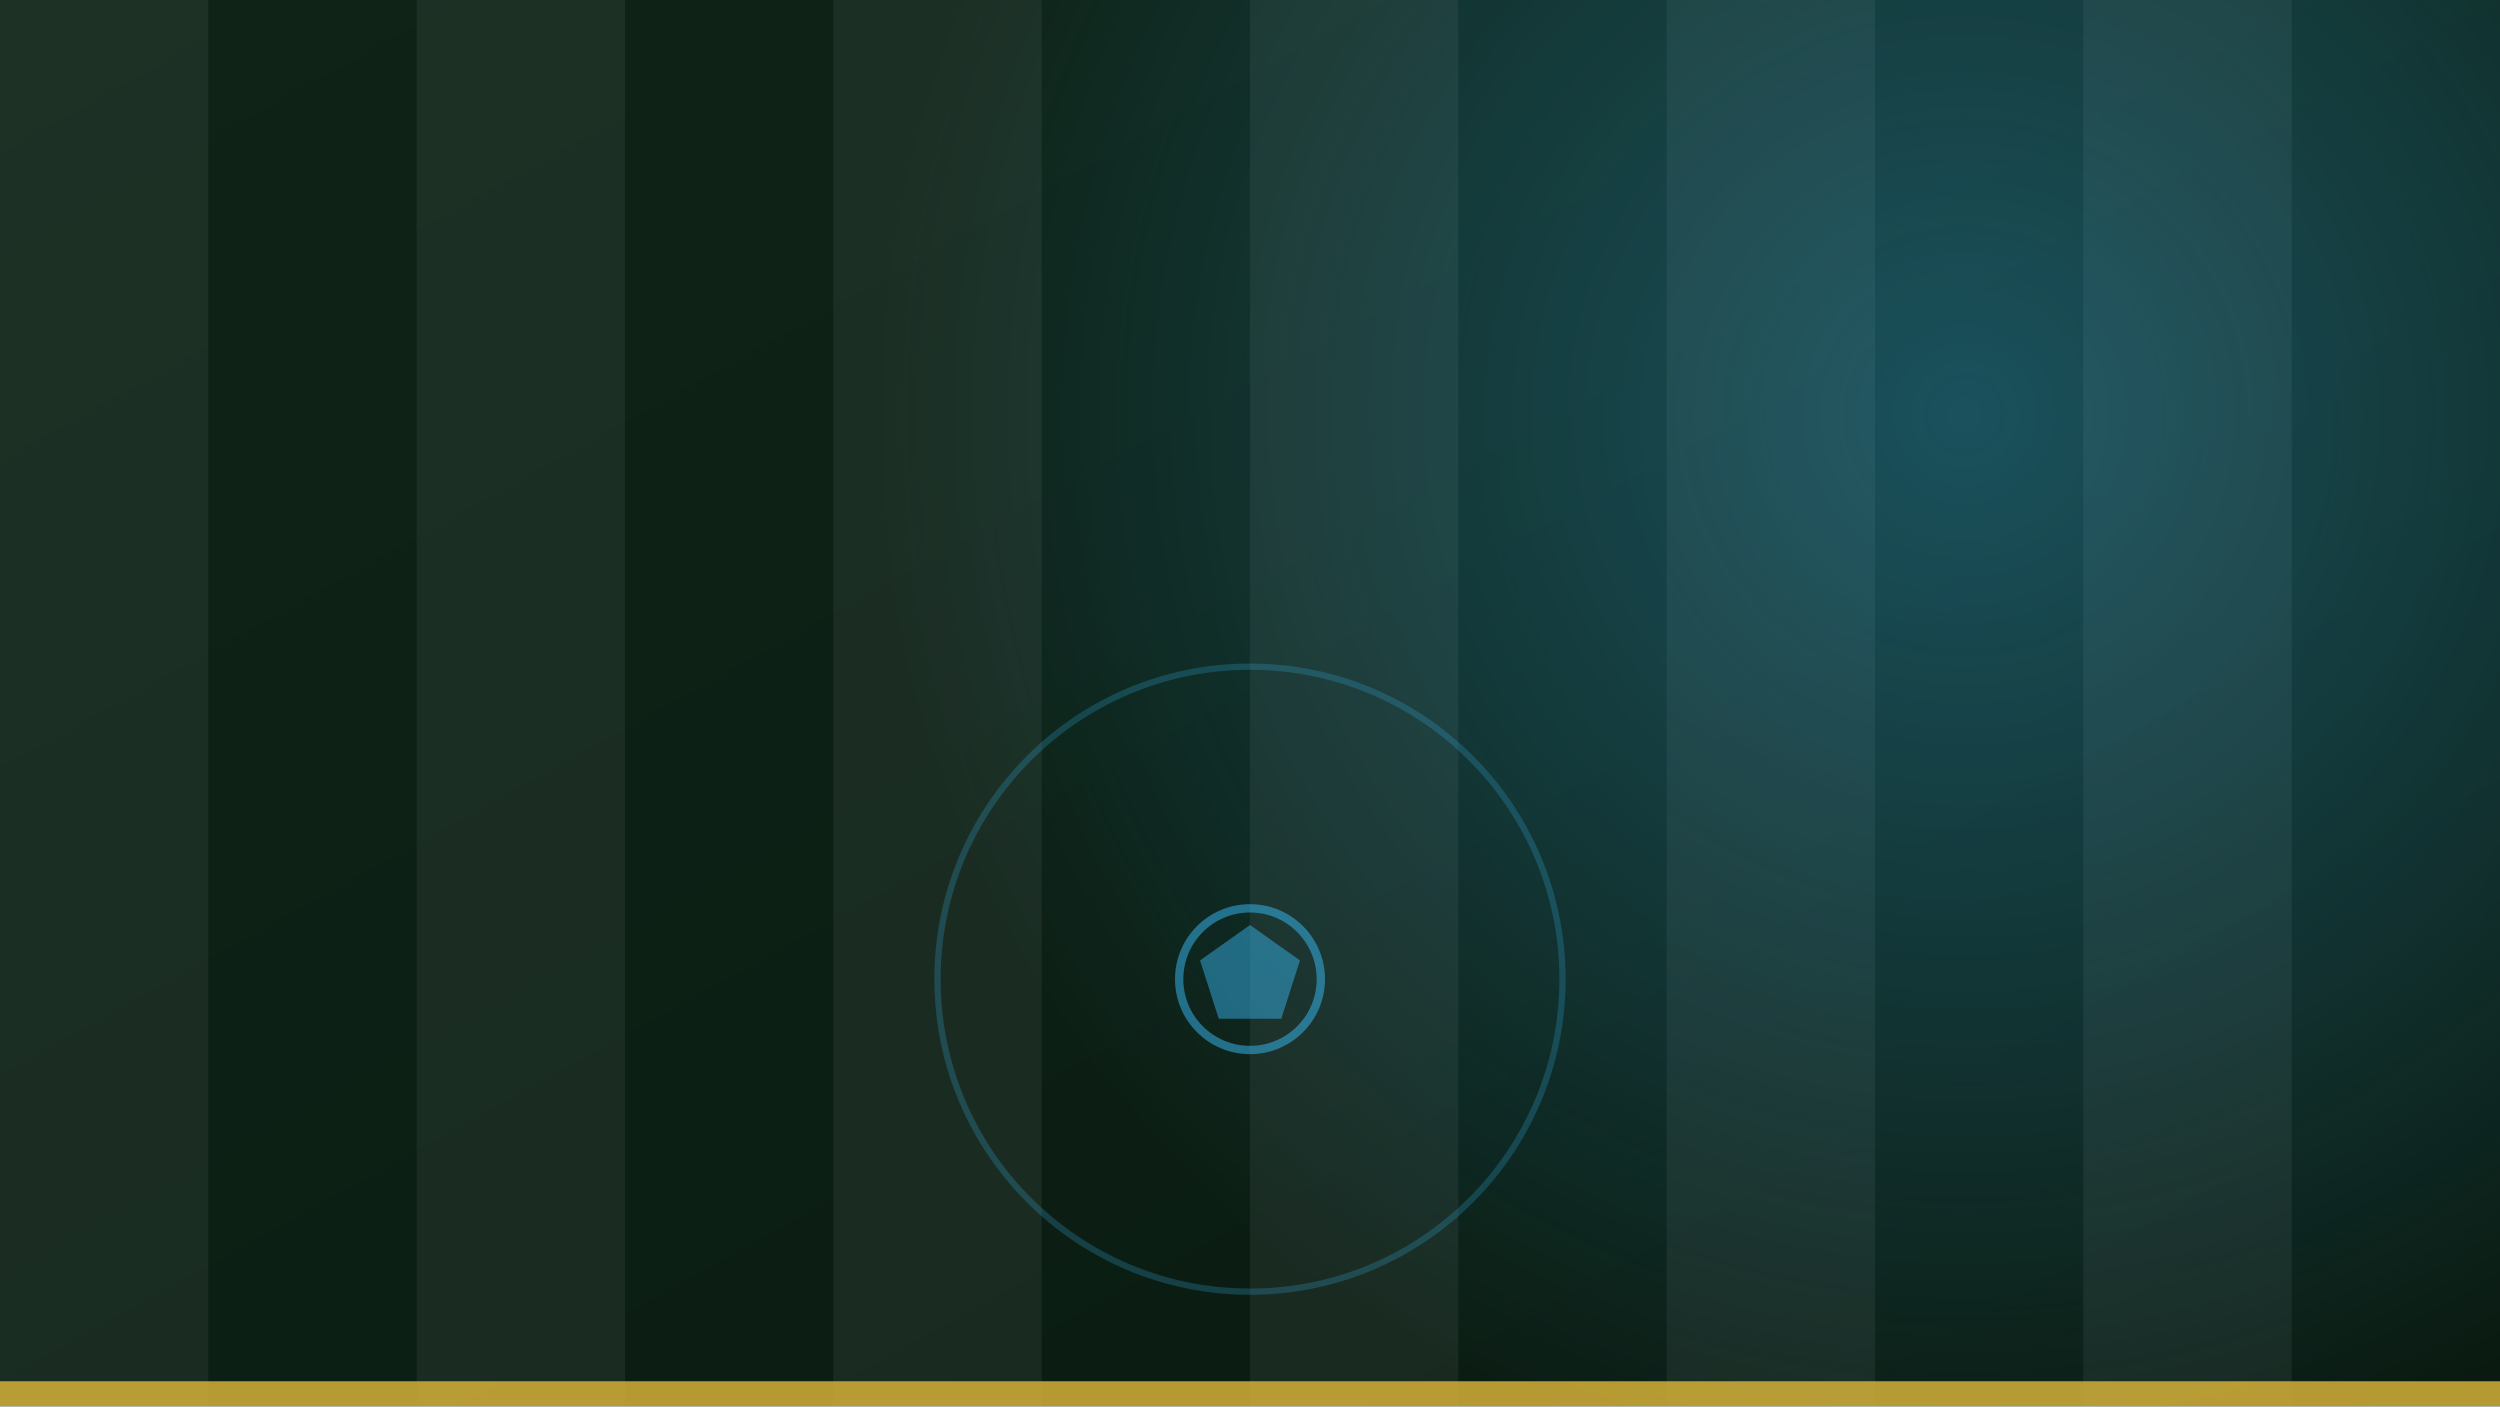
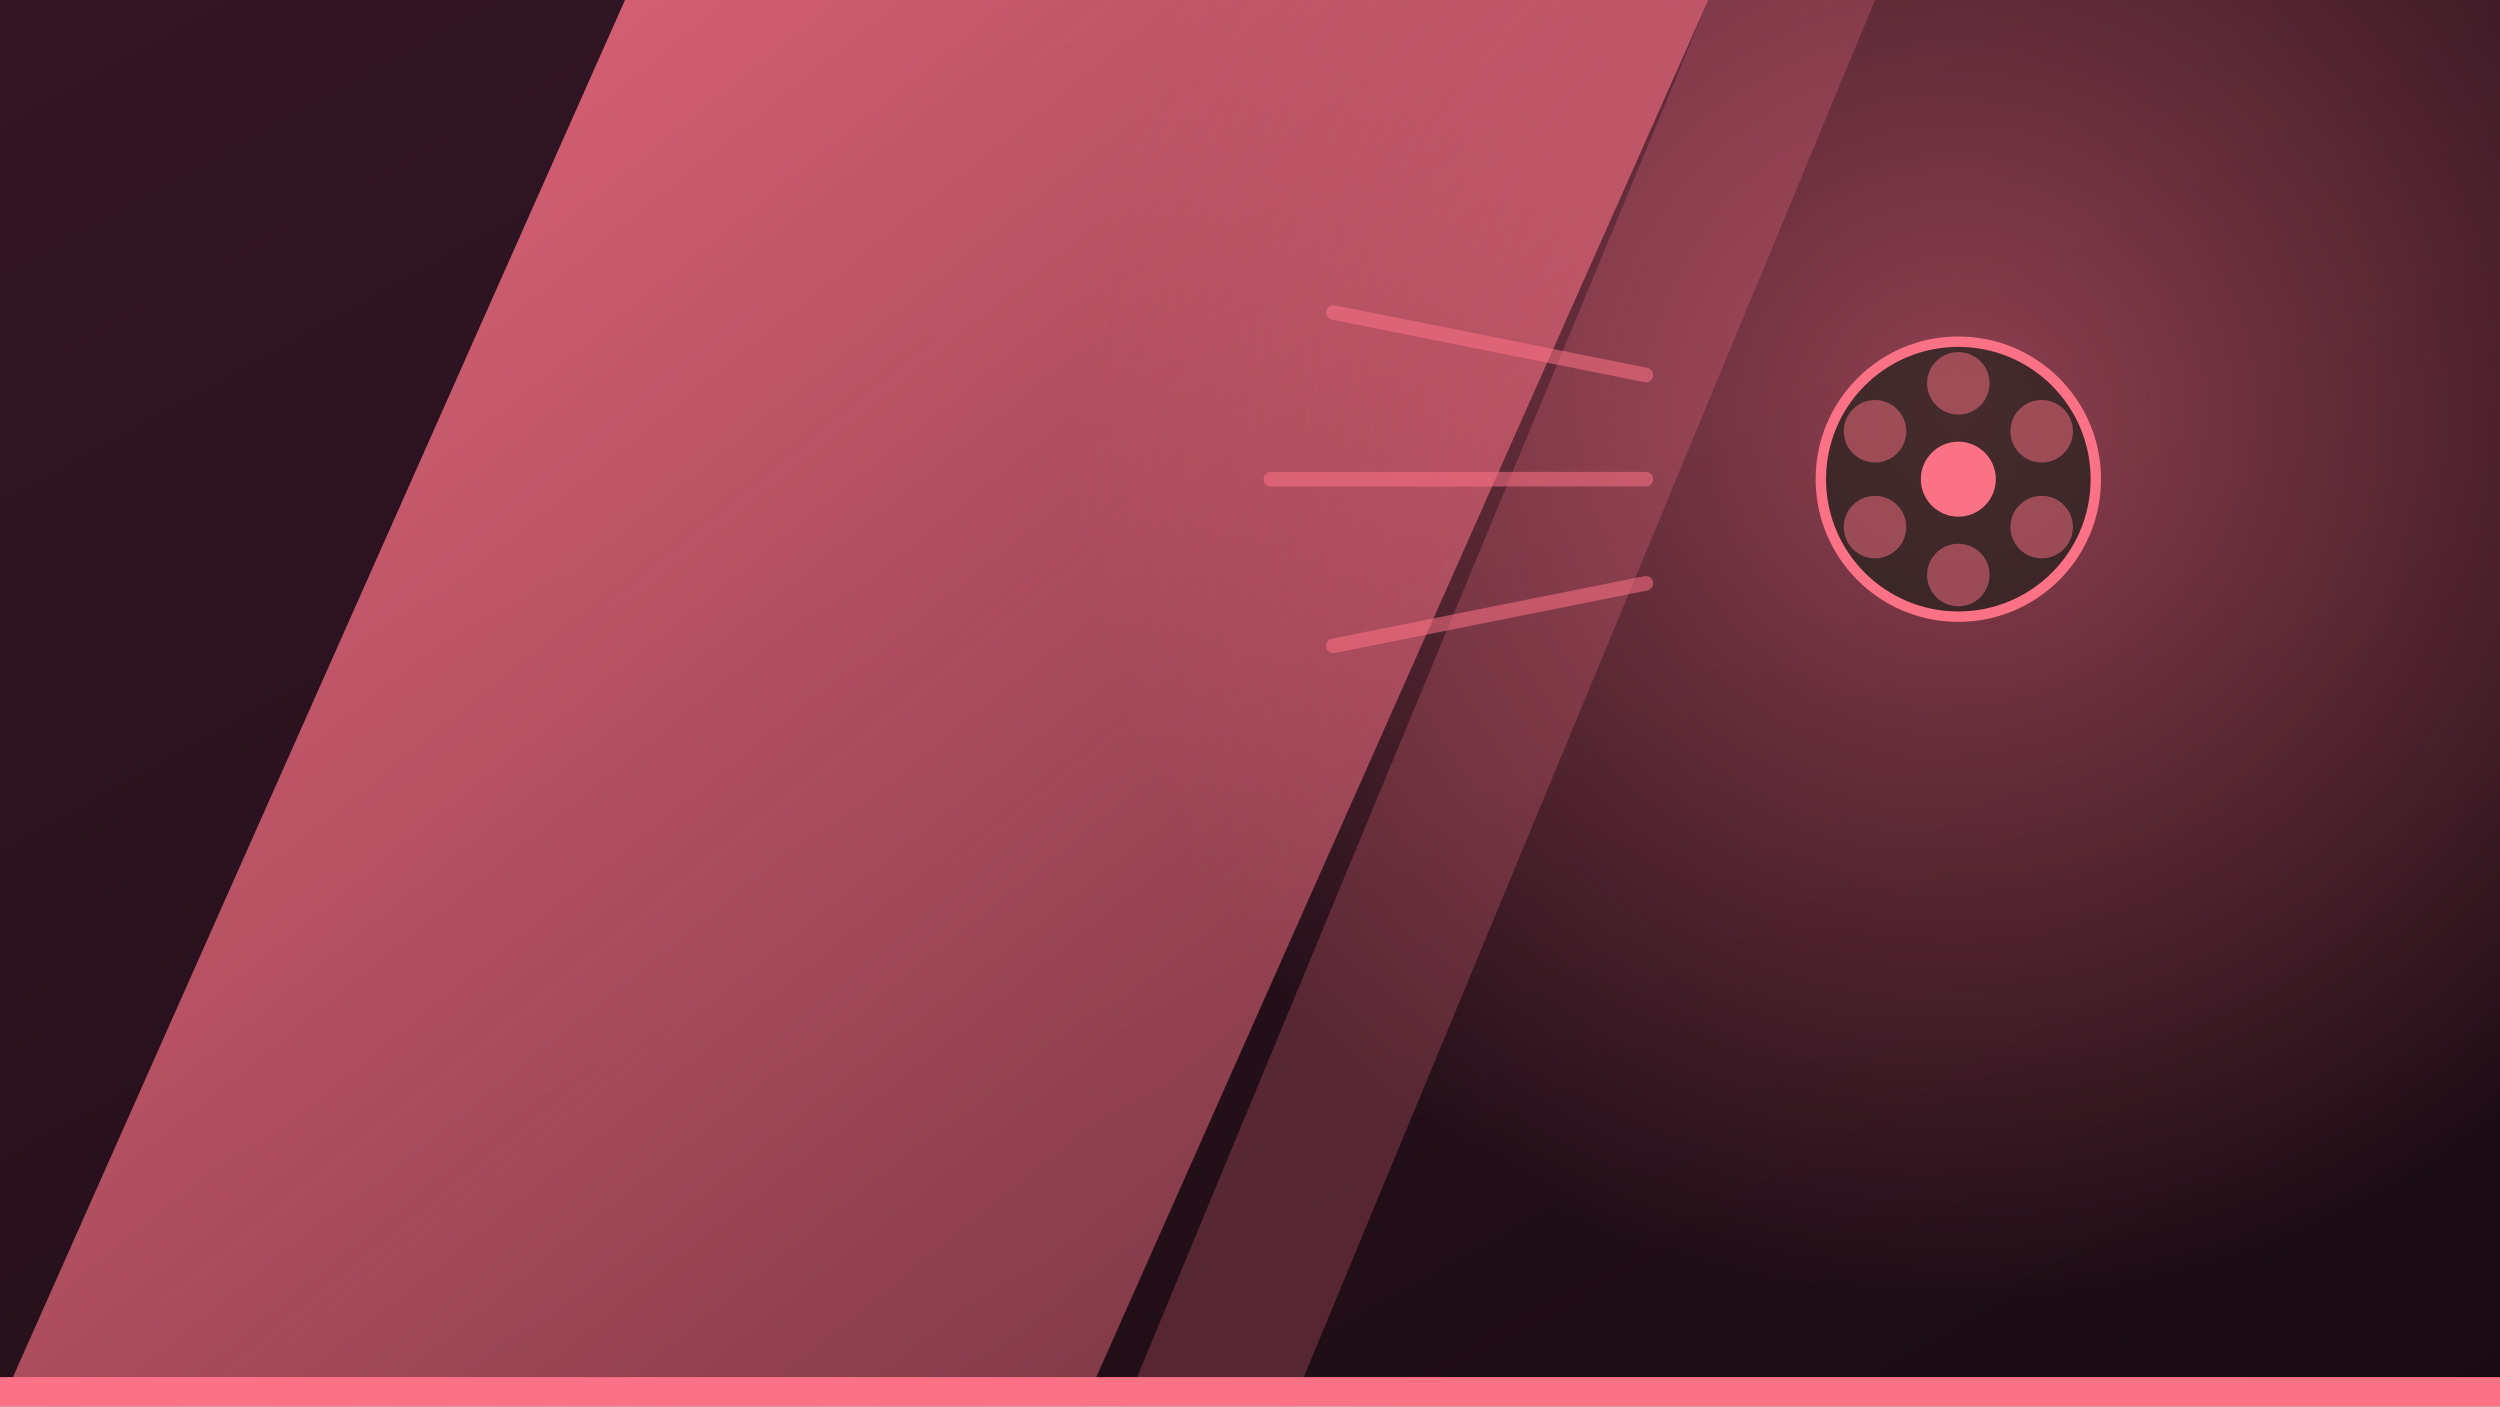
<svg xmlns="http://www.w3.org/2000/svg" viewBox="0 0 1200 675" preserveAspectRatio="xMidYMid slice">
  <defs>
    <linearGradient id="bg" x1="0" y1="0" x2="1" y2="1">
-       <stop offset="0" stop-color="#0f2417" />
-       <stop offset="0.55" stop-color="#0c1f14" />
-       <stop offset="1" stop-color="#0a1a10" />
+       <stop offset="0" stop-color="#331624" />
+       <stop offset="1" stop-color="#1a0b12" />
+     </linearGradient>
+     <linearGradient id="band" x1="0" y1="0" x2="1" y2="1">
+       <stop offset="0" stop-color="#fb7185" stop-opacity="0.9" />
+       <stop offset="1" stop-color="#fb7185" stop-opacity="0.35" />
    </linearGradient>
    <radialGradient id="glow" cx="0.5" cy="0.5" r="0.5">
-       <stop offset="0" stop-color="#38bdf8" stop-opacity="0.32" />
-       <stop offset="1" stop-color="#38bdf8" stop-opacity="0" />
+       <stop offset="0" stop-color="#fb7185" stop-opacity="0.5" />
+       <stop offset="1" stop-color="#fb7185" stop-opacity="0" />
    </radialGradient>
  </defs>
  <rect width="1200" height="675" fill="url(#bg)" />
-   <g opacity="0.06" fill="#ffffff">
-     <rect x="0" y="0" width="100" height="675" />
-     <rect x="200" y="0" width="100" height="675" />
-     <rect x="400" y="0" width="100" height="675" />
-     <rect x="600" y="0" width="100" height="675" />
-     <rect x="800" y="0" width="100" height="675" />
-     <rect x="1000" y="0" width="100" height="675" />
+   <g transform="">
+     <path d="M0 675 L520 675 L820 0 L300 0 Z" fill="url(#band)" />
+     <path d="M540 675 L620 675 L900 0 L820 0 Z" fill="#fb7185" fill-opacity="0.25" />
  </g>
-   <circle cx="942" cy="200" r="520" fill="url(#glow)" />
-   <circle cx="600" cy="470" r="150" fill="none" stroke="#38bdf8" stroke-opacity="0.22" stroke-width="3" />
-   <circle cx="600" cy="470" r="34" fill="none" stroke="#38bdf8" stroke-opacity="0.5" stroke-width="4" />
-   <path d="M600 444 l24 17 -9 28 h-30 l-9 -28 Z" fill="#38bdf8" fill-opacity="0.45" />
-   <rect x="0" y="663" width="1200" height="12" fill="#d4af37" opacity="0.85" />
+   <circle cx="940" cy="200" r="430" fill="url(#glow)" />
+   <circle cx="940" cy="230" r="66" fill="#0a1a10" fill-opacity="0.55" stroke="#fb7185" stroke-width="5" />
+   <circle cx="940" cy="184" r="15" fill="#fb7185" fill-opacity="0.5" />
+   <circle cx="980" cy="207" r="15" fill="#fb7185" fill-opacity="0.5" />
+   <circle cx="980" cy="253" r="15" fill="#fb7185" fill-opacity="0.5" />
+   <circle cx="940" cy="276" r="15" fill="#fb7185" fill-opacity="0.5" />
+   <circle cx="900" cy="253" r="15" fill="#fb7185" fill-opacity="0.5" />
+   <circle cx="900" cy="207" r="15" fill="#fb7185" fill-opacity="0.5" />
+   <circle cx="940" cy="230" r="18" fill="#fb7185" />
+   <g stroke="#fb7185" stroke-opacity="0.55" stroke-width="7" stroke-linecap="round">
+     <line x1="790" y1="180" x2="640" y2="150" />
+     <line x1="790" y1="230" x2="610" y2="230" />
+     <line x1="790" y1="280" x2="640" y2="310" />
+   </g>
+   <rect x="0" y="661" width="1200" height="14" fill="#fb7185" />
</svg>
